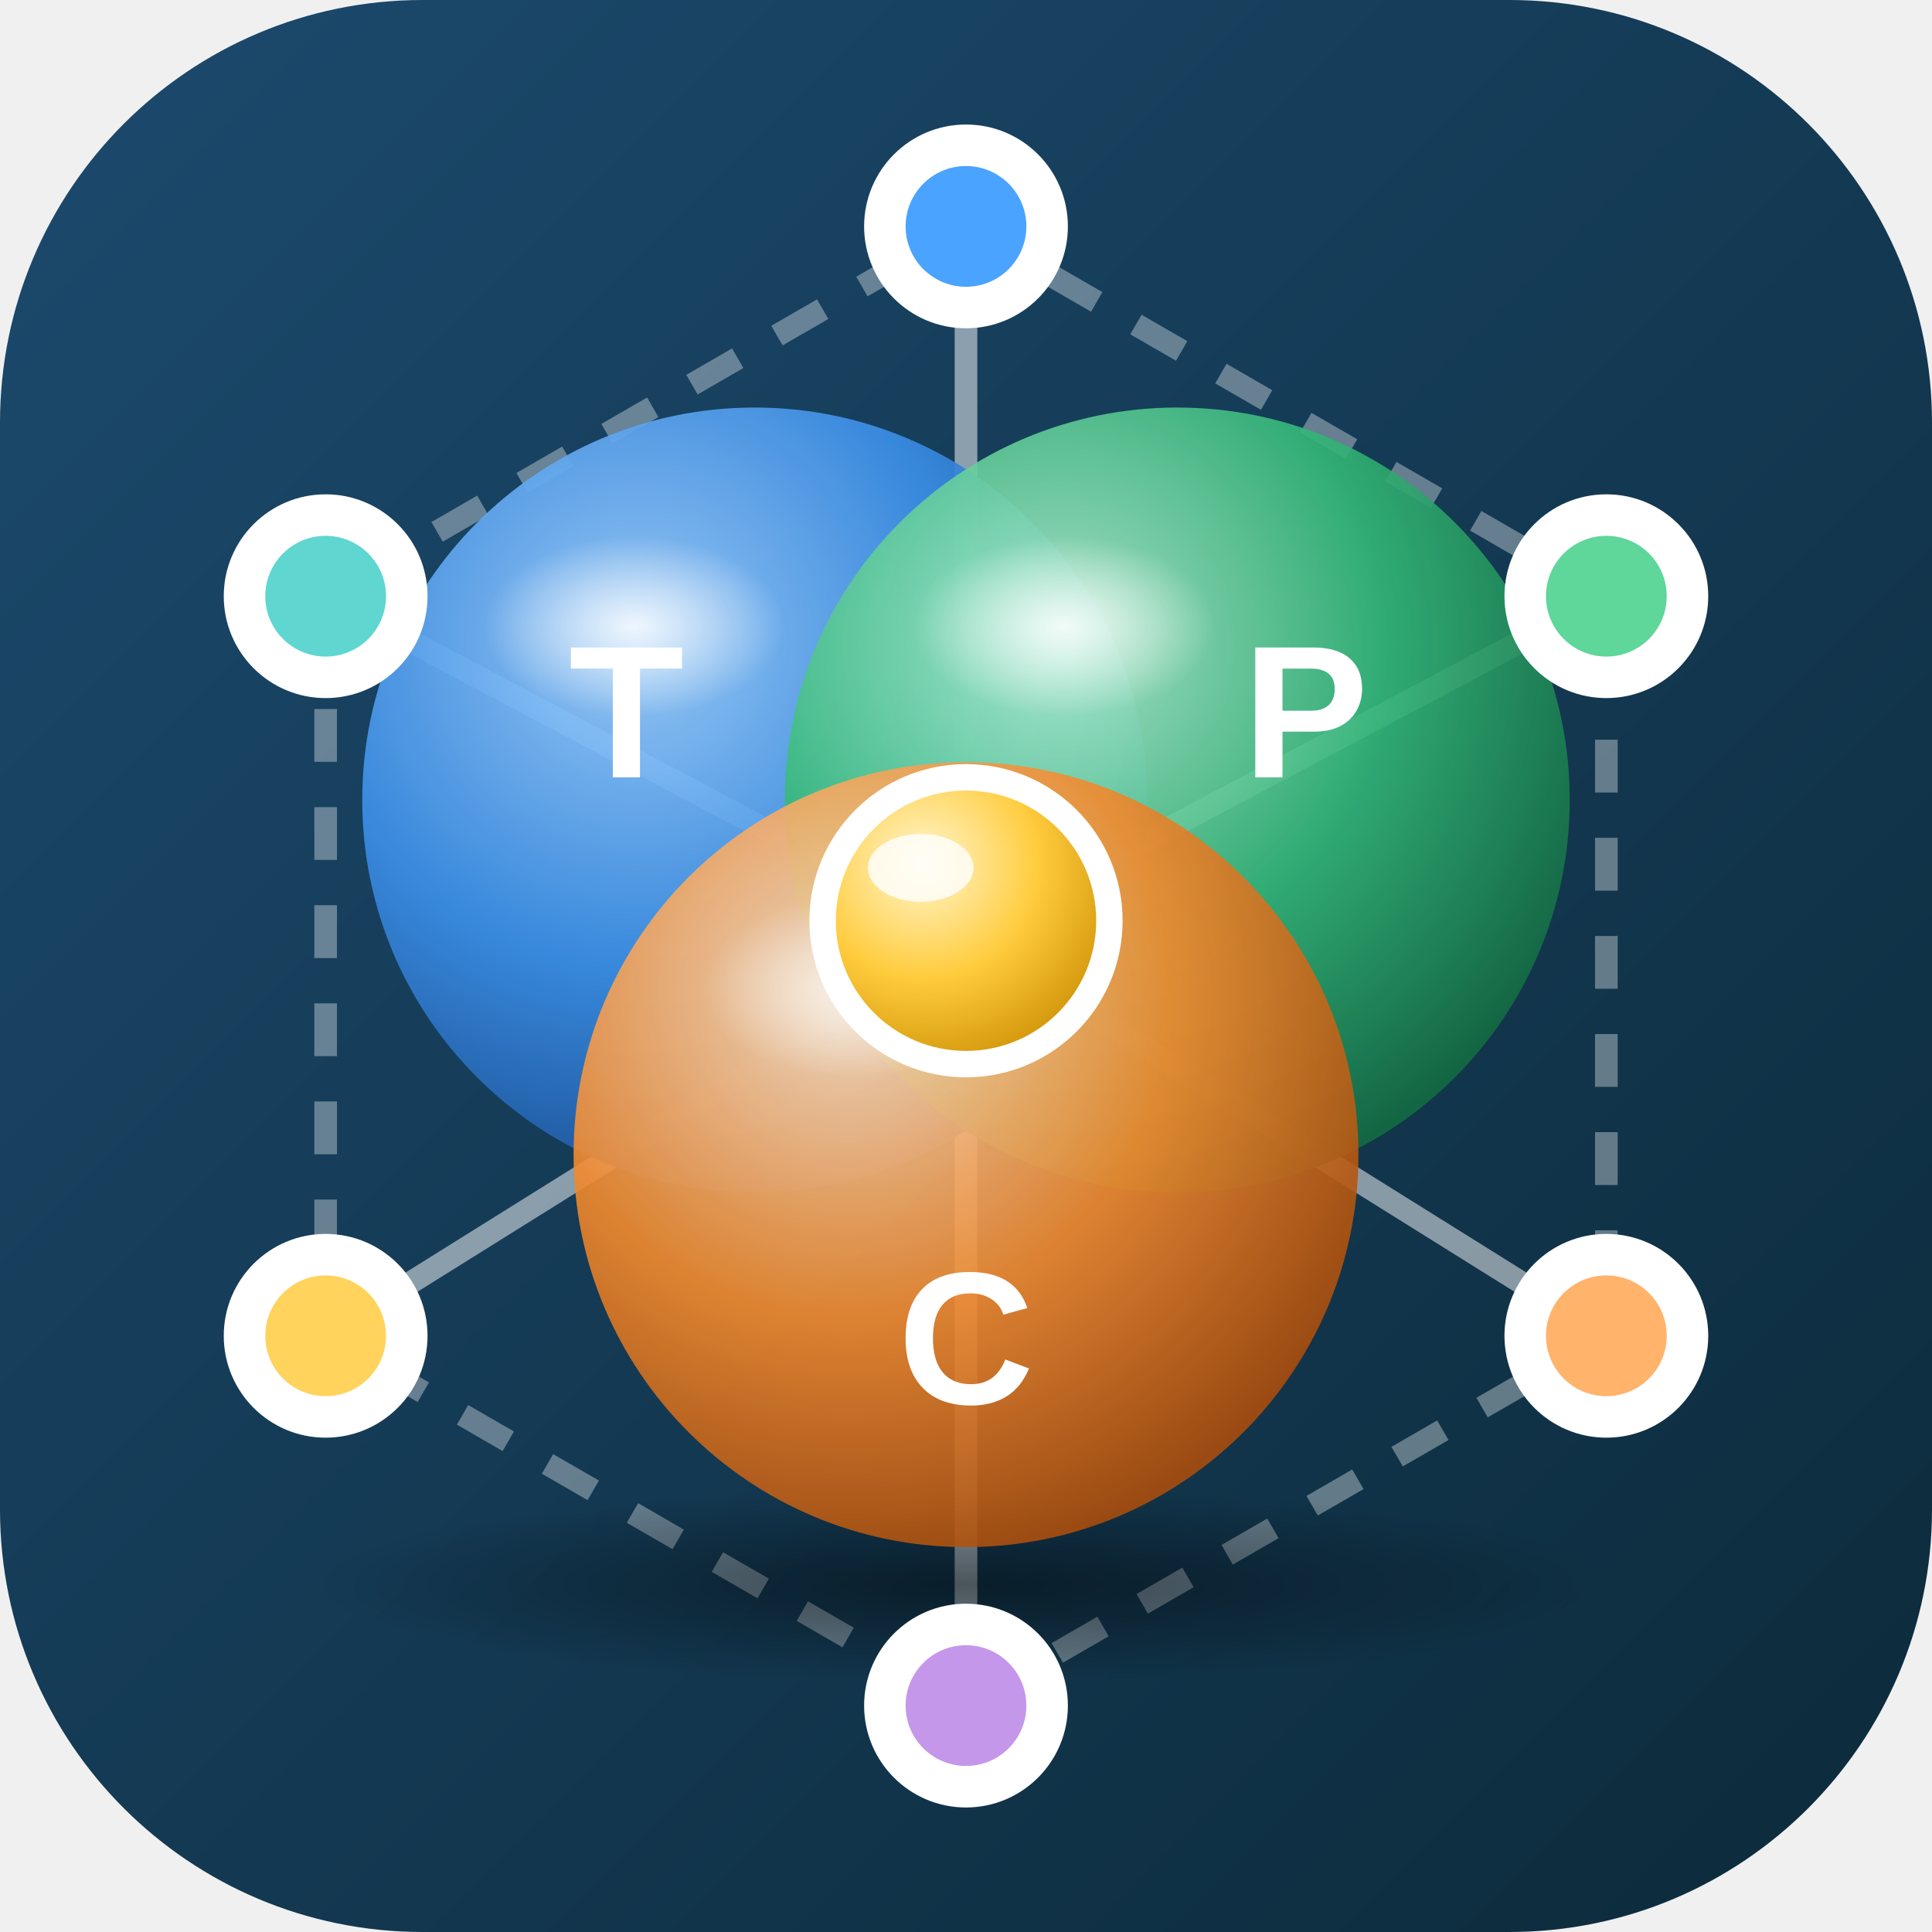
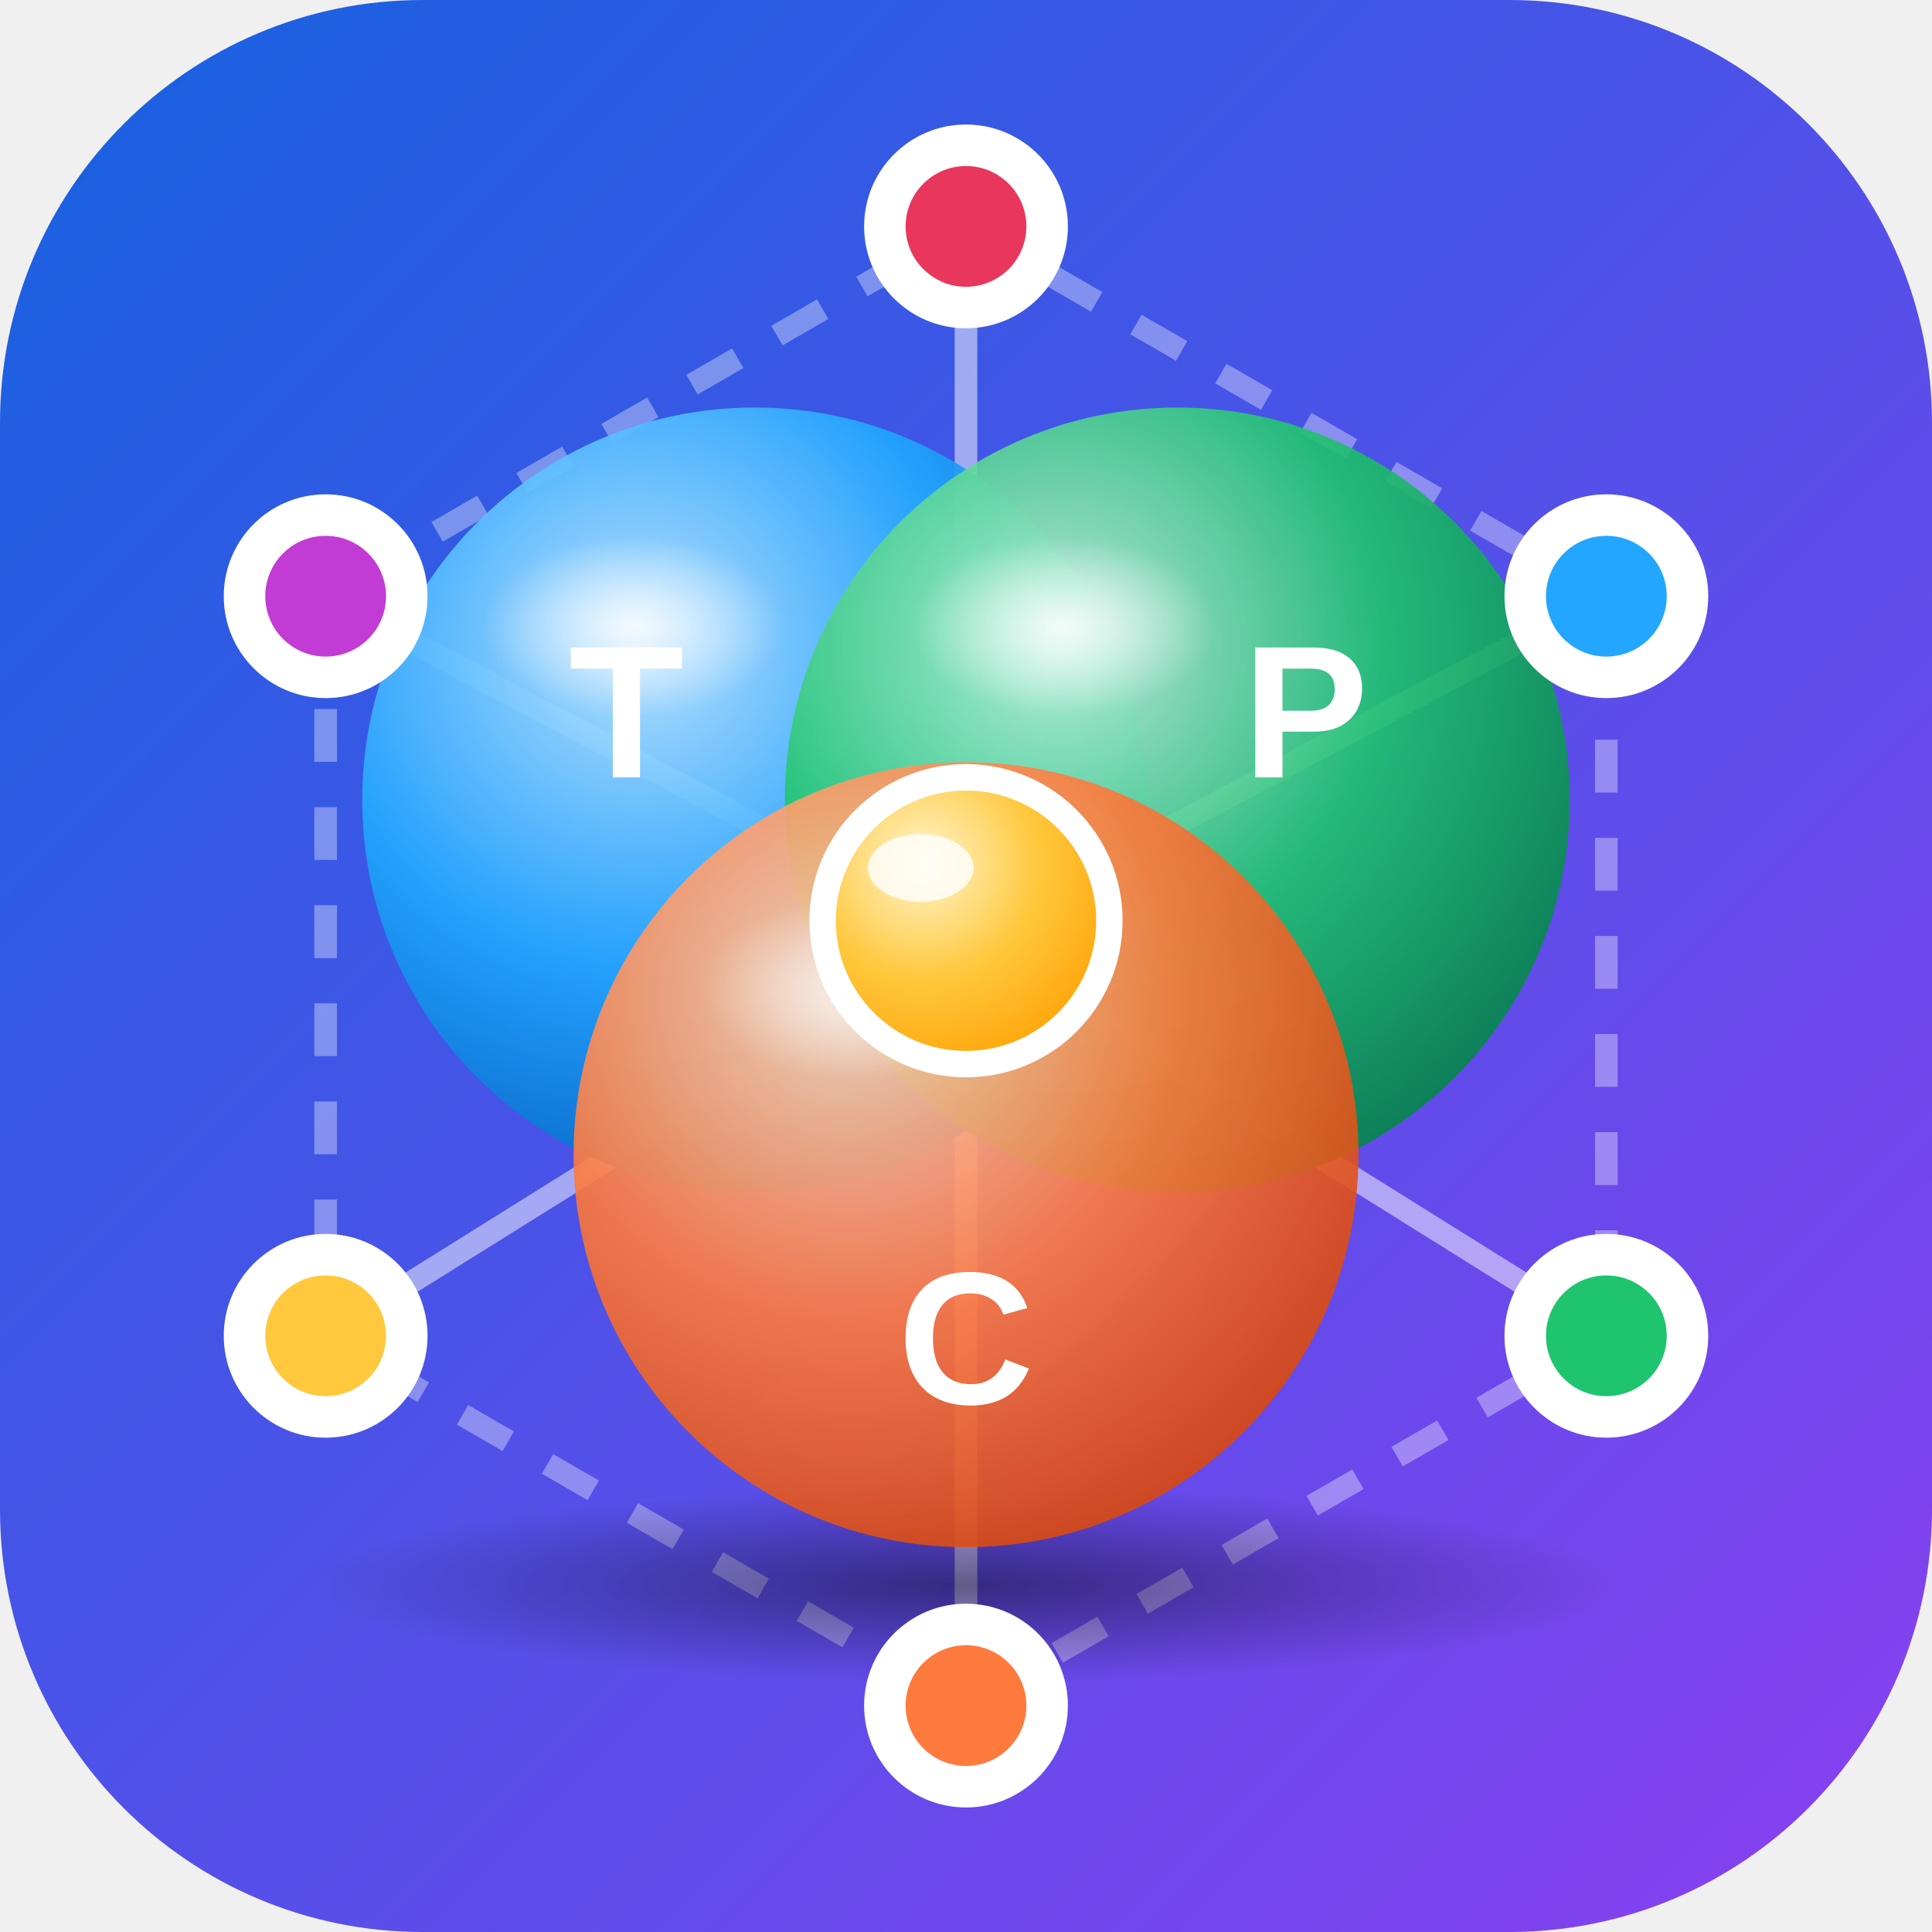
- <svg xmlns="http://www.w3.org/2000/svg" viewBox="0 0 512 512">
+ <svg xmlns="http://www.w3.org/2000/svg" width="512" height="512" viewBox="0 0 512 512" aria-hidden="true">
  <defs>
-     <linearGradient id="bgi" x1="0" y1="0" x2="1" y2="1">
-       <stop offset="0" stop-color="#1c4a6e" />
-       <stop offset="1" stop-color="#0c2a3a" />
+     <linearGradient id="bgf" x1="0" y1="0" x2="1" y2="1">
+       <stop offset="0" stop-color="#1463e0" />
+       <stop offset="1" stop-color="#8b3ff0" />
    </linearGradient>
-     <radialGradient id="sTi" cx=".35" cy=".3" r=".75">
-       <stop offset="0" stop-color="#9fd0ff" />
-       <stop offset=".55" stop-color="#3b8ee6" />
-       <stop offset="1" stop-color="#1a4f94" />
+     <radialGradient id="sTf" cx=".35" cy=".3" r=".75">
+       <stop offset="0" stop-color="#bfe9ff" />
+       <stop offset=".55" stop-color="#22a6ff" />
+       <stop offset="1" stop-color="#0063c4" />
    </radialGradient>
-     <radialGradient id="sPi" cx=".35" cy=".3" r=".75">
-       <stop offset="0" stop-color="#b6f2d2" />
-       <stop offset=".55" stop-color="#34b878" />
-       <stop offset="1" stop-color="#136b42" />
+     <radialGradient id="sPf" cx=".35" cy=".3" r=".75">
+       <stop offset="0" stop-color="#c4f7d9" />
+       <stop offset=".55" stop-color="#1fc46e" />
+       <stop offset="1" stop-color="#05874a" />
    </radialGradient>
-     <radialGradient id="sCi" cx=".35" cy=".3" r=".75">
-       <stop offset="0" stop-color="#ffe0bf" />
-       <stop offset=".55" stop-color="#f28a2e" />
-       <stop offset="1" stop-color="#a84c0c" />
+     <radialGradient id="sCf" cx=".35" cy=".3" r=".75">
+       <stop offset="0" stop-color="#ffd8b8" />
+       <stop offset=".55" stop-color="#ff7a3d" />
+       <stop offset="1" stop-color="#d9480f" />
    </radialGradient>
-     <radialGradient id="sGi" cx=".35" cy=".3" r=".8">
+     <radialGradient id="sGf" cx=".35" cy=".3" r=".8">
      <stop offset="0" stop-color="#fff6cf" />
-       <stop offset=".5" stop-color="#ffcc3d" />
-       <stop offset="1" stop-color="#c98a00" />
+       <stop offset=".5" stop-color="#ffc83d" />
+       <stop offset="1" stop-color="#ff9f00" />
    </radialGradient>
-     <radialGradient id="hli" cx=".5" cy=".5" r=".5">
+     <radialGradient id="hlf" cx=".5" cy=".5" r=".5">
      <stop offset="0" stop-color="#fff" stop-opacity=".85" />
      <stop offset="1" stop-color="#fff" stop-opacity="0" />
    </radialGradient>
-     <radialGradient id="shi" cx=".5" cy=".5" r=".5">
+     <radialGradient id="shf" cx=".5" cy=".5" r=".5">
      <stop offset="0" stop-color="#000" stop-opacity=".45" />
      <stop offset="1" stop-color="#000" stop-opacity="0" />
    </radialGradient>
  </defs>
-   <rect width="512" height="512" rx="112" fill="url(#bgi)" />
+   <rect width="512" height="512" rx="112" fill="url(#bgf)" />
  <polygon points="256.0,60.0 425.7,158.0 425.7,354.0 256.0,452.0 86.3,354.0 86.3,158.0" fill="none" stroke="#ffffff" stroke-opacity=".35" stroke-width="6" stroke-dasharray="14 12" />
  <line x1="256" y1="248" x2="256.0" y2="60.0" stroke="#ffffff" stroke-opacity=".5" stroke-width="6" />
  <line x1="256" y1="248" x2="425.7" y2="158.0" stroke="#ffffff" stroke-opacity=".5" stroke-width="6" />
  <line x1="256" y1="248" x2="425.7" y2="354.0" stroke="#ffffff" stroke-opacity=".5" stroke-width="6" />
  <line x1="256" y1="248" x2="256.0" y2="452.0" stroke="#ffffff" stroke-opacity=".5" stroke-width="6" />
  <line x1="256" y1="248" x2="86.3" y2="354.0" stroke="#ffffff" stroke-opacity=".5" stroke-width="6" />
  <line x1="256" y1="248" x2="86.3" y2="158.0" stroke="#ffffff" stroke-opacity=".5" stroke-width="6" />
-   <ellipse cx="256" cy="420" rx="170" ry="26" fill="url(#shi)" />
-   <circle cx="200" cy="212" r="104" fill="url(#sTi)" opacity=".93" />
-   <circle cx="312" cy="212" r="104" fill="url(#sPi)" opacity=".9" />
-   <circle cx="256" cy="306" r="104" fill="url(#sCi)" opacity=".9" />
-   <ellipse cx="168" cy="166" rx="40" ry="24" fill="url(#hli)" />
-   <ellipse cx="282" cy="166" rx="40" ry="24" fill="url(#hli)" />
-   <ellipse cx="226" cy="262" rx="40" ry="24" fill="url(#hli)" opacity=".8" />
-   <circle cx="256" cy="244" r="38" fill="url(#sGi)" stroke="#fff" stroke-width="7" />
+   <ellipse cx="256" cy="420" rx="170" ry="26" fill="url(#shf)" />
+   <circle cx="200" cy="212" r="104" fill="url(#sTf)" opacity=".93" />
+   <circle cx="312" cy="212" r="104" fill="url(#sPf)" opacity=".9" />
+   <circle cx="256" cy="306" r="104" fill="url(#sCf)" opacity=".9" />
+   <ellipse cx="168" cy="166" rx="40" ry="24" fill="url(#hlf)" />
+   <ellipse cx="282" cy="166" rx="40" ry="24" fill="url(#hlf)" />
+   <ellipse cx="226" cy="262" rx="40" ry="24" fill="url(#hlf)" opacity=".8" />
+   <circle cx="256" cy="244" r="38" fill="url(#sGf)" stroke="#fff" stroke-width="7" />
  <ellipse cx="244" cy="230" rx="14" ry="9" fill="#fff" opacity=".8" />
  <circle cx="256.0" cy="60.0" r="27" fill="#ffffff" />
-   <circle cx="256.0" cy="60.0" r="16" fill="#4aa3ff" />
+   <circle cx="256.0" cy="60.0" r="16" fill="#e8365d" />
  <circle cx="425.7" cy="158.0" r="27" fill="#ffffff" />
-   <circle cx="425.7" cy="158.0" r="16" fill="#5fd69a" />
+   <circle cx="425.7" cy="158.0" r="16" fill="#22a6ff" />
  <circle cx="425.7" cy="354.0" r="27" fill="#ffffff" />
-   <circle cx="425.7" cy="354.0" r="16" fill="#ffb36b" />
+   <circle cx="425.7" cy="354.0" r="16" fill="#1fc46e" />
  <circle cx="256.0" cy="452.0" r="27" fill="#ffffff" />
-   <circle cx="256.0" cy="452.0" r="16" fill="#c597ea" />
+   <circle cx="256.0" cy="452.0" r="16" fill="#ff7a3d" />
  <circle cx="86.3" cy="354.0" r="27" fill="#ffffff" />
-   <circle cx="86.3" cy="354.0" r="16" fill="#ffd35c" />
+   <circle cx="86.3" cy="354.0" r="16" fill="#ffc83d" />
  <circle cx="86.3" cy="158.0" r="27" fill="#ffffff" />
-   <circle cx="86.3" cy="158.0" r="16" fill="#5fd6d0" />
+   <circle cx="86.3" cy="158.0" r="16" fill="#c23bd4" />
  <g font-family="Arial,Helvetica,sans-serif" font-weight="700" font-size="50" fill="#ffffff" text-anchor="middle">
    <text x="166" y="206">T</text>
    <text x="346" y="206">P</text>
    <text x="256" y="372">C</text>
  </g>
</svg>
